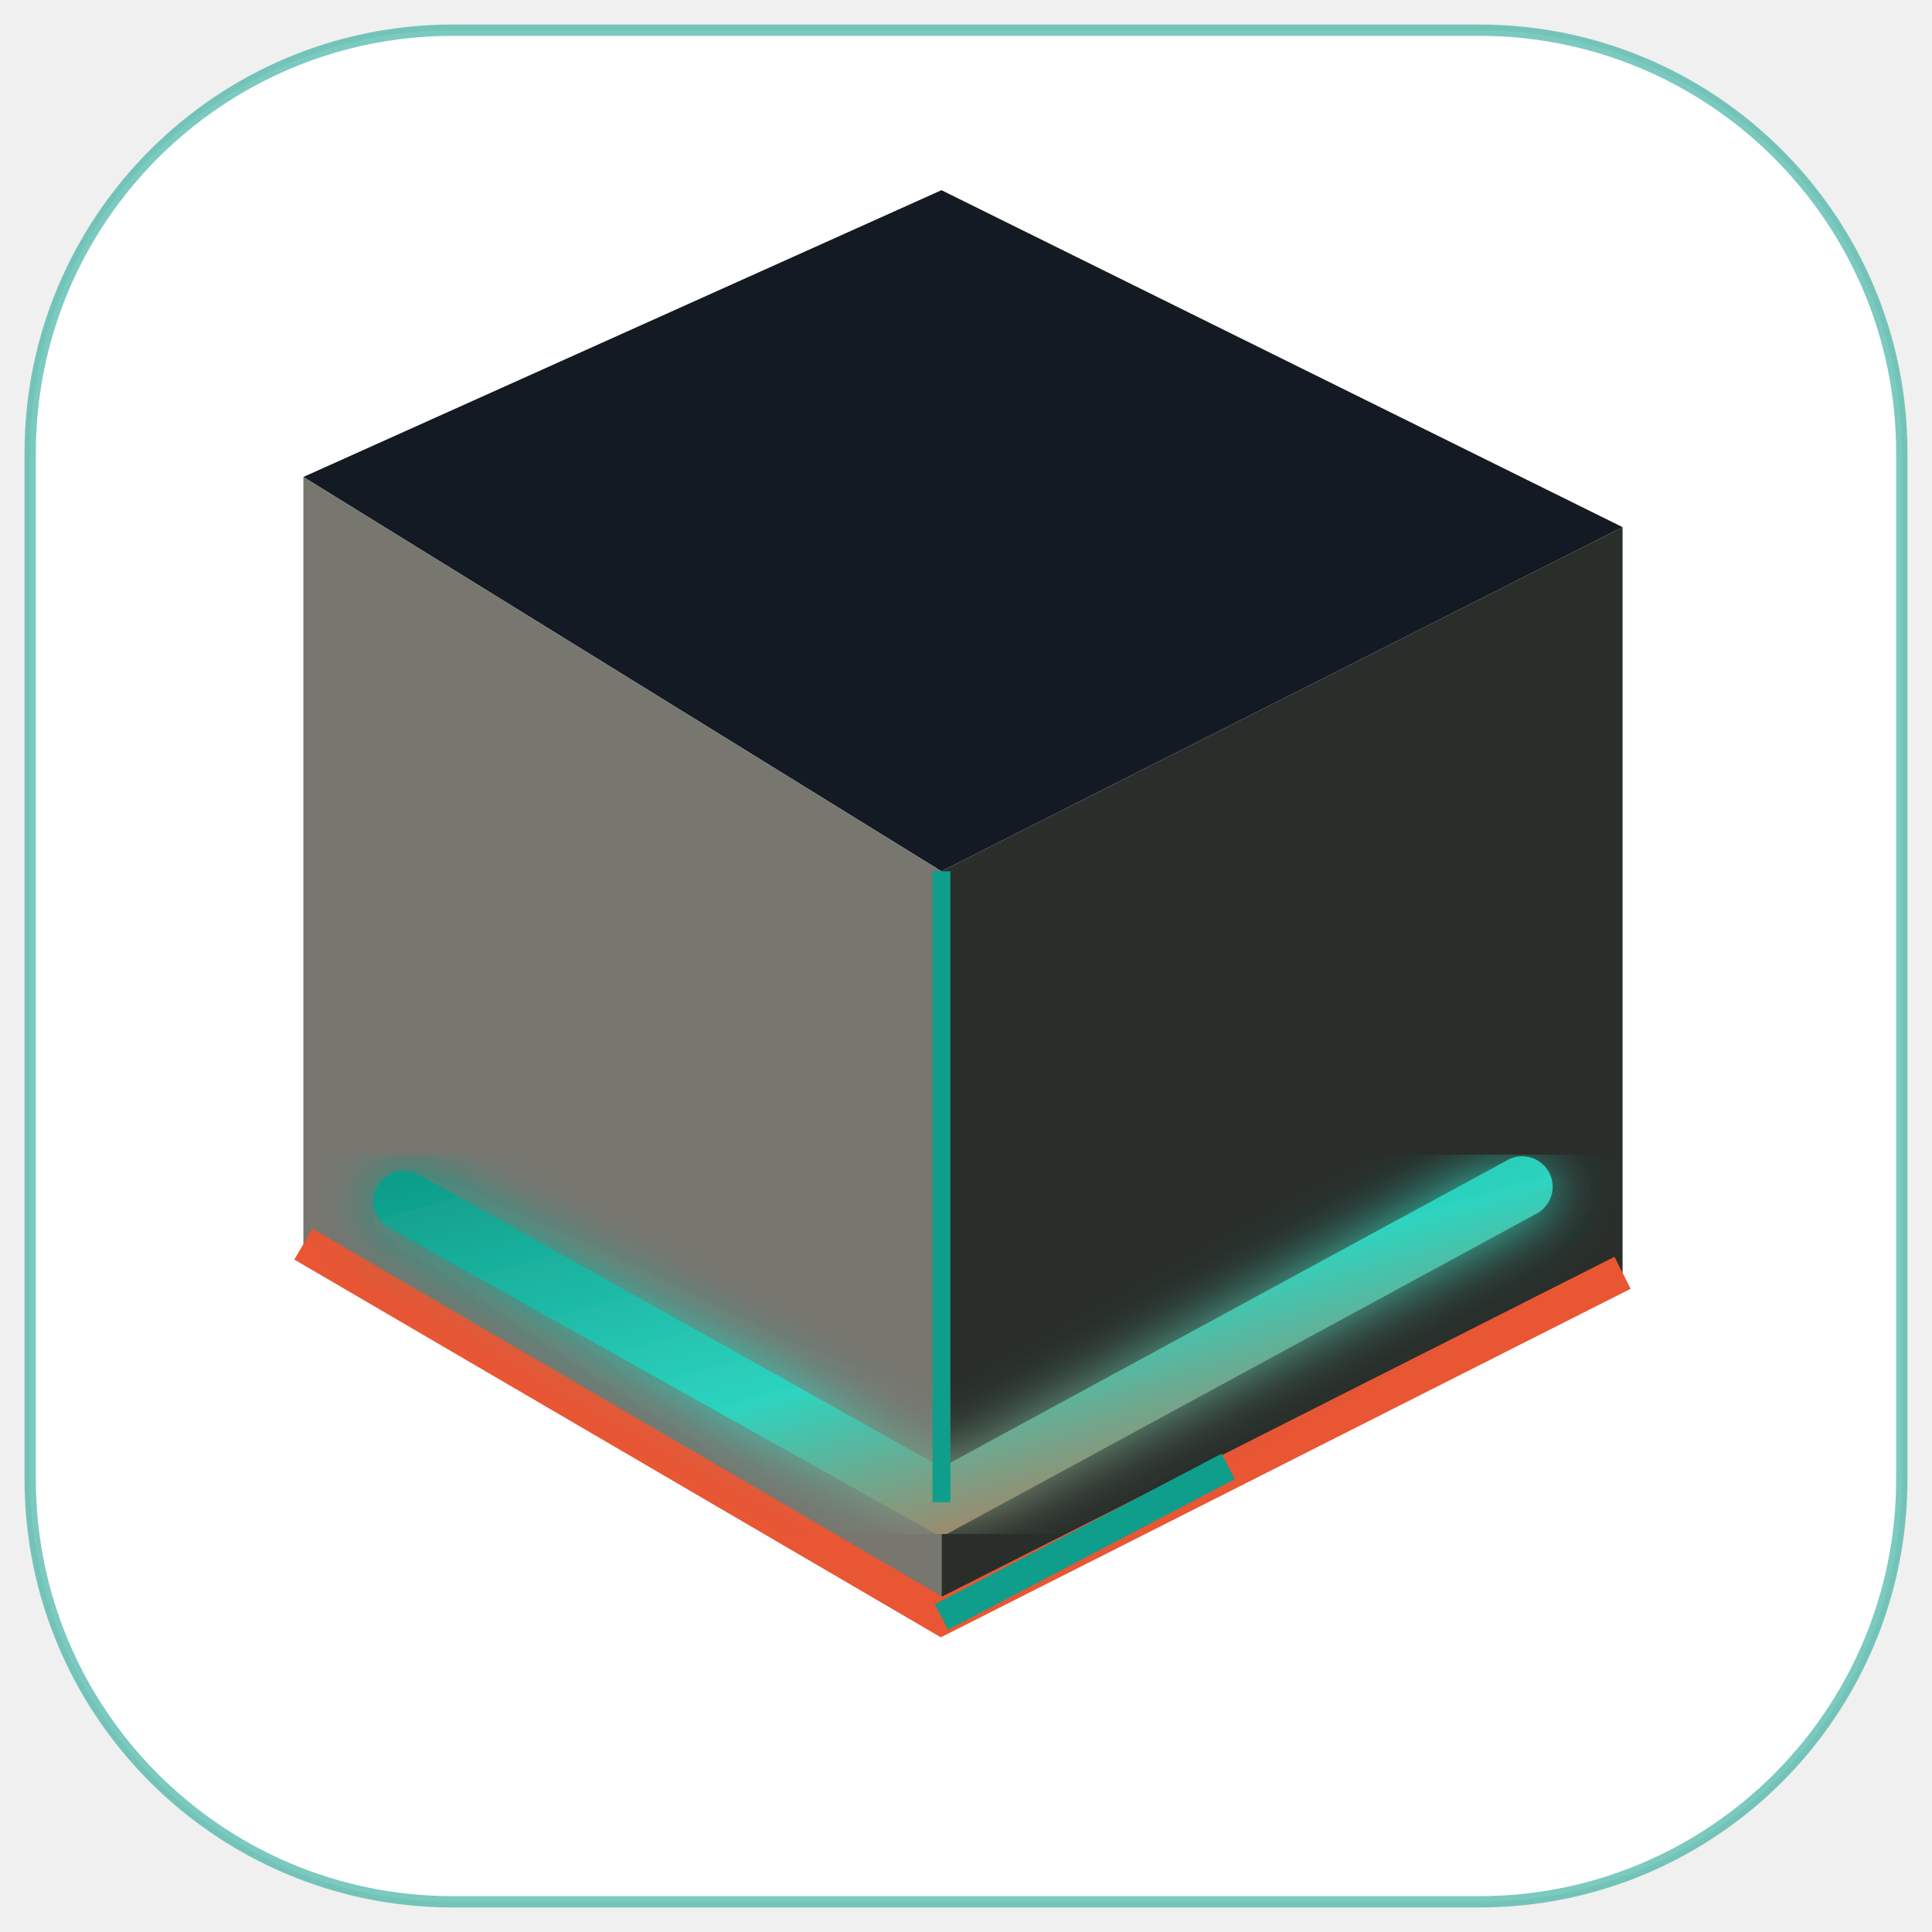
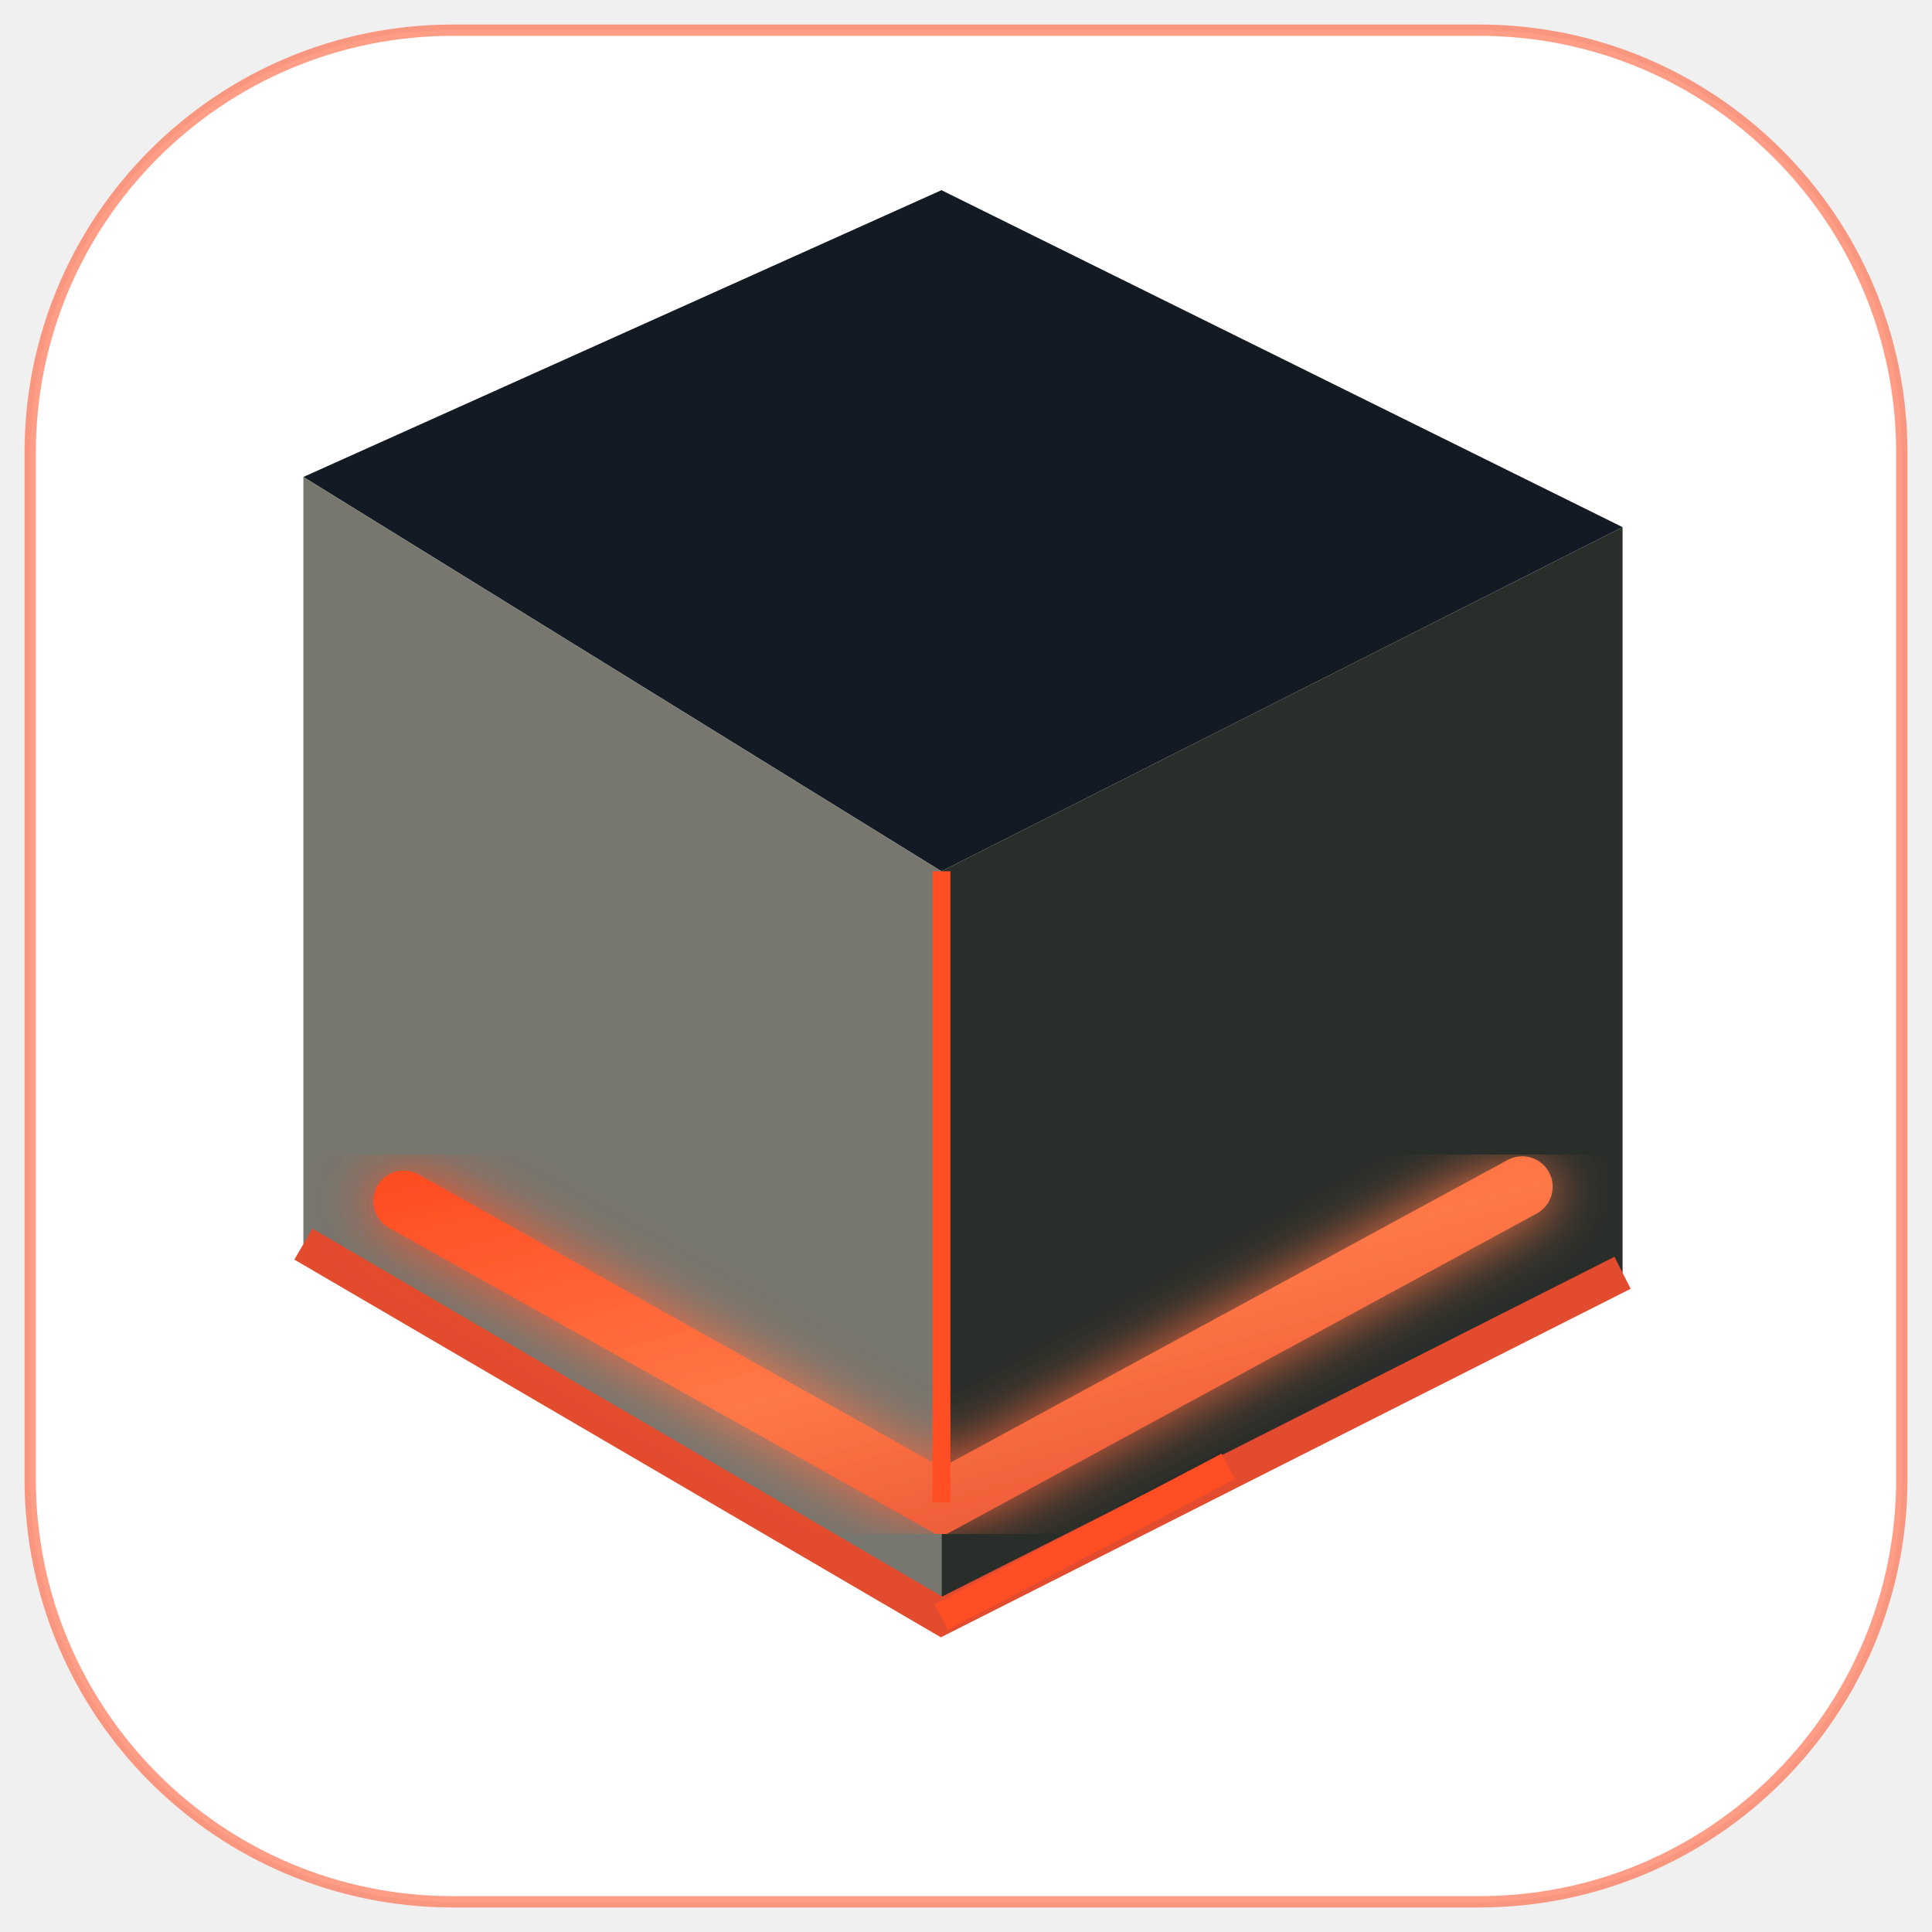
<svg xmlns="http://www.w3.org/2000/svg" width="512" height="512" viewBox="0 0 512 512">
  <defs>
    <linearGradient id="magma" x1="0" y1="0" x2="1" y2="1">
-       <stop stop-color="#0F9E8B" />
-       <stop offset=".5" stop-color="#2DD4BF" />
-       <stop offset="1" stop-color="#E85634" />
+       <stop stop-color="#FF4D24" />
+       <stop offset=".5" stop-color="#FF7847" />
+       <stop offset="1" stop-color="#E34B2F" />
    </linearGradient>
    <filter id="soft">
      <feGaussianBlur stdDeviation="8" result="b" />
      <feMerge>
        <feMergeNode in="b" />
        <feMergeNode in="SourceGraphic" />
      </feMerge>
    </filter>
  </defs>
-   <rect x="8" y="8" width="496" height="496" rx="112" fill="#ffffff" stroke="#0F9E8B" stroke-opacity=".55" stroke-width="3" />
+   <rect x="8" y="8" width="496" height="496" rx="112" fill="#ffffff" stroke="#FF4D24" stroke-opacity=".55" stroke-width="3" />
  <g transform="translate(12,20) scale(.95)">
    <path d="M72 112 250 32 440 126 250 222Z" fill="#131A24" />
    <path d="M72 112 250 222V430L72 326Z" fill="#77766F" />
    <path d="M250 222 440 126V334L250 430Z" fill="#292E2A" />
-     <path d="M72 326 250 430 440 334" fill="none" stroke="#E85634" stroke-width="10" />
+     <path d="M72 326 250 430 440 334" fill="none" stroke="#E34B2F" stroke-width="10" />
    <path d="M100 314 250 398 412 310" fill="none" stroke="url(#magma)" stroke-width="17" stroke-linecap="round" filter="url(#soft)" />
-     <path d="M250 222V398" stroke="#0F9E8B" stroke-width="5" />
-     <path d="M250 430 330 388" stroke="#0F9E8B" stroke-width="8" />
+     <path d="M250 222V398" stroke="#FF4D24" stroke-width="5" />
+     <path d="M250 430 330 388" stroke="#FF4D24" stroke-width="8" />
  </g>
</svg>
